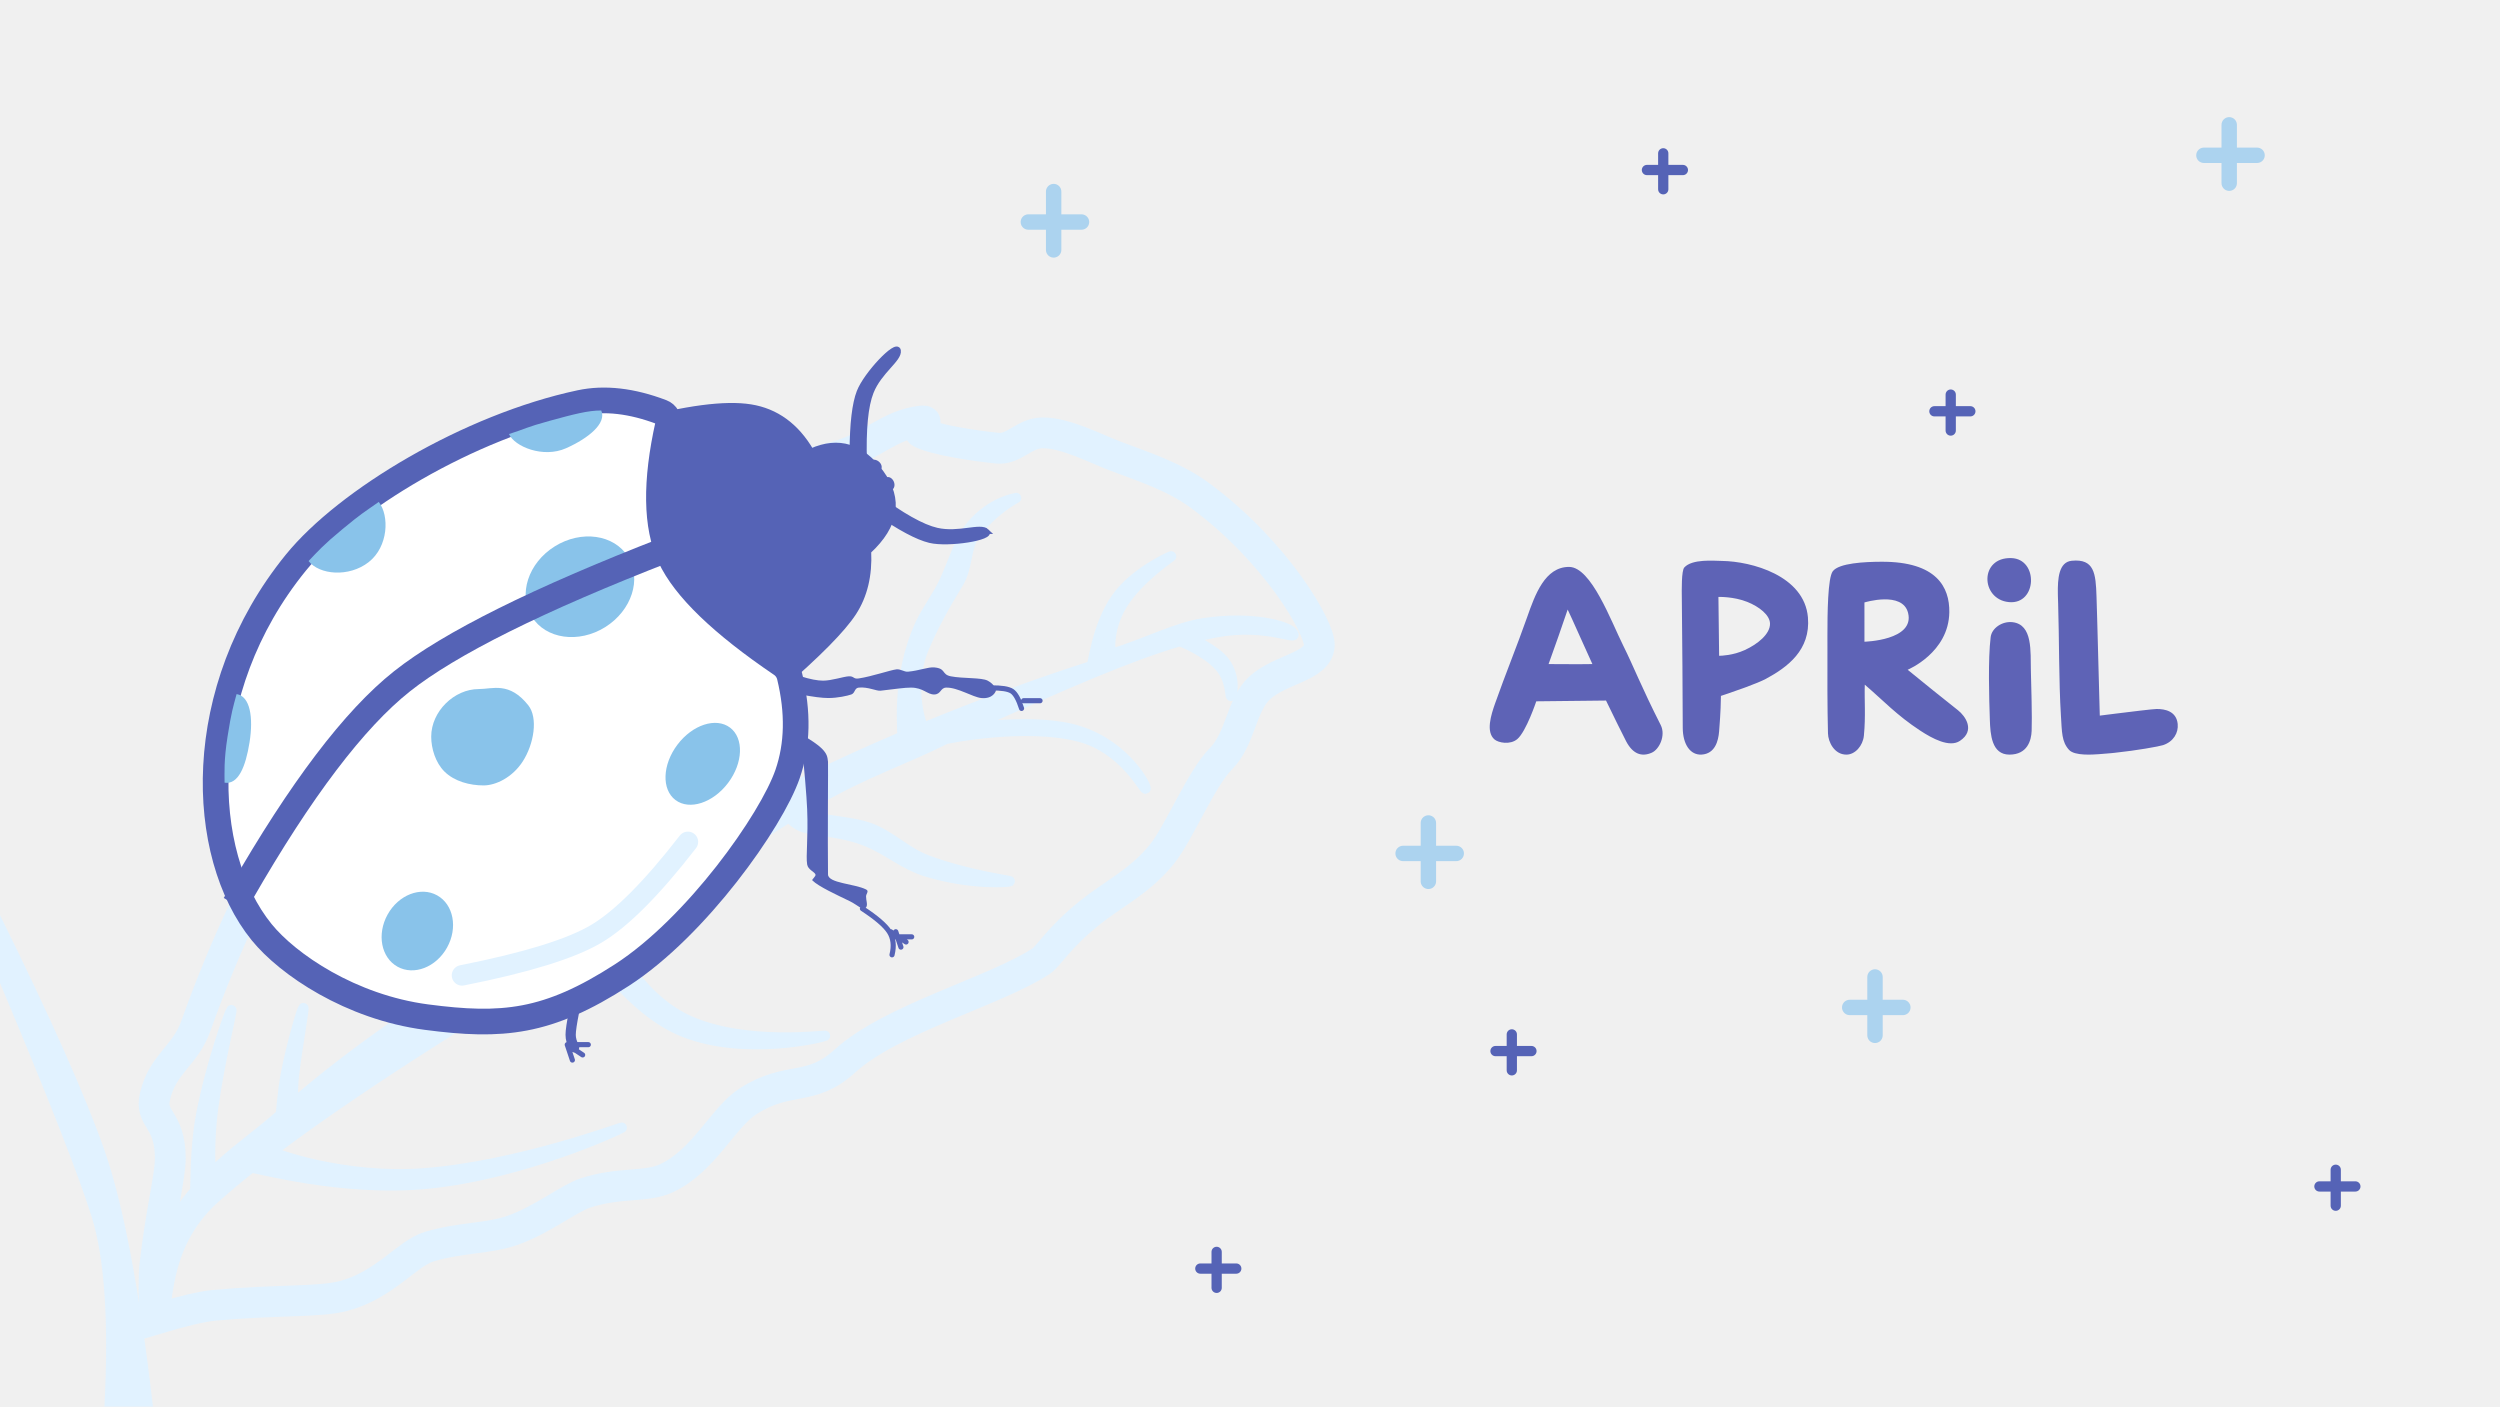
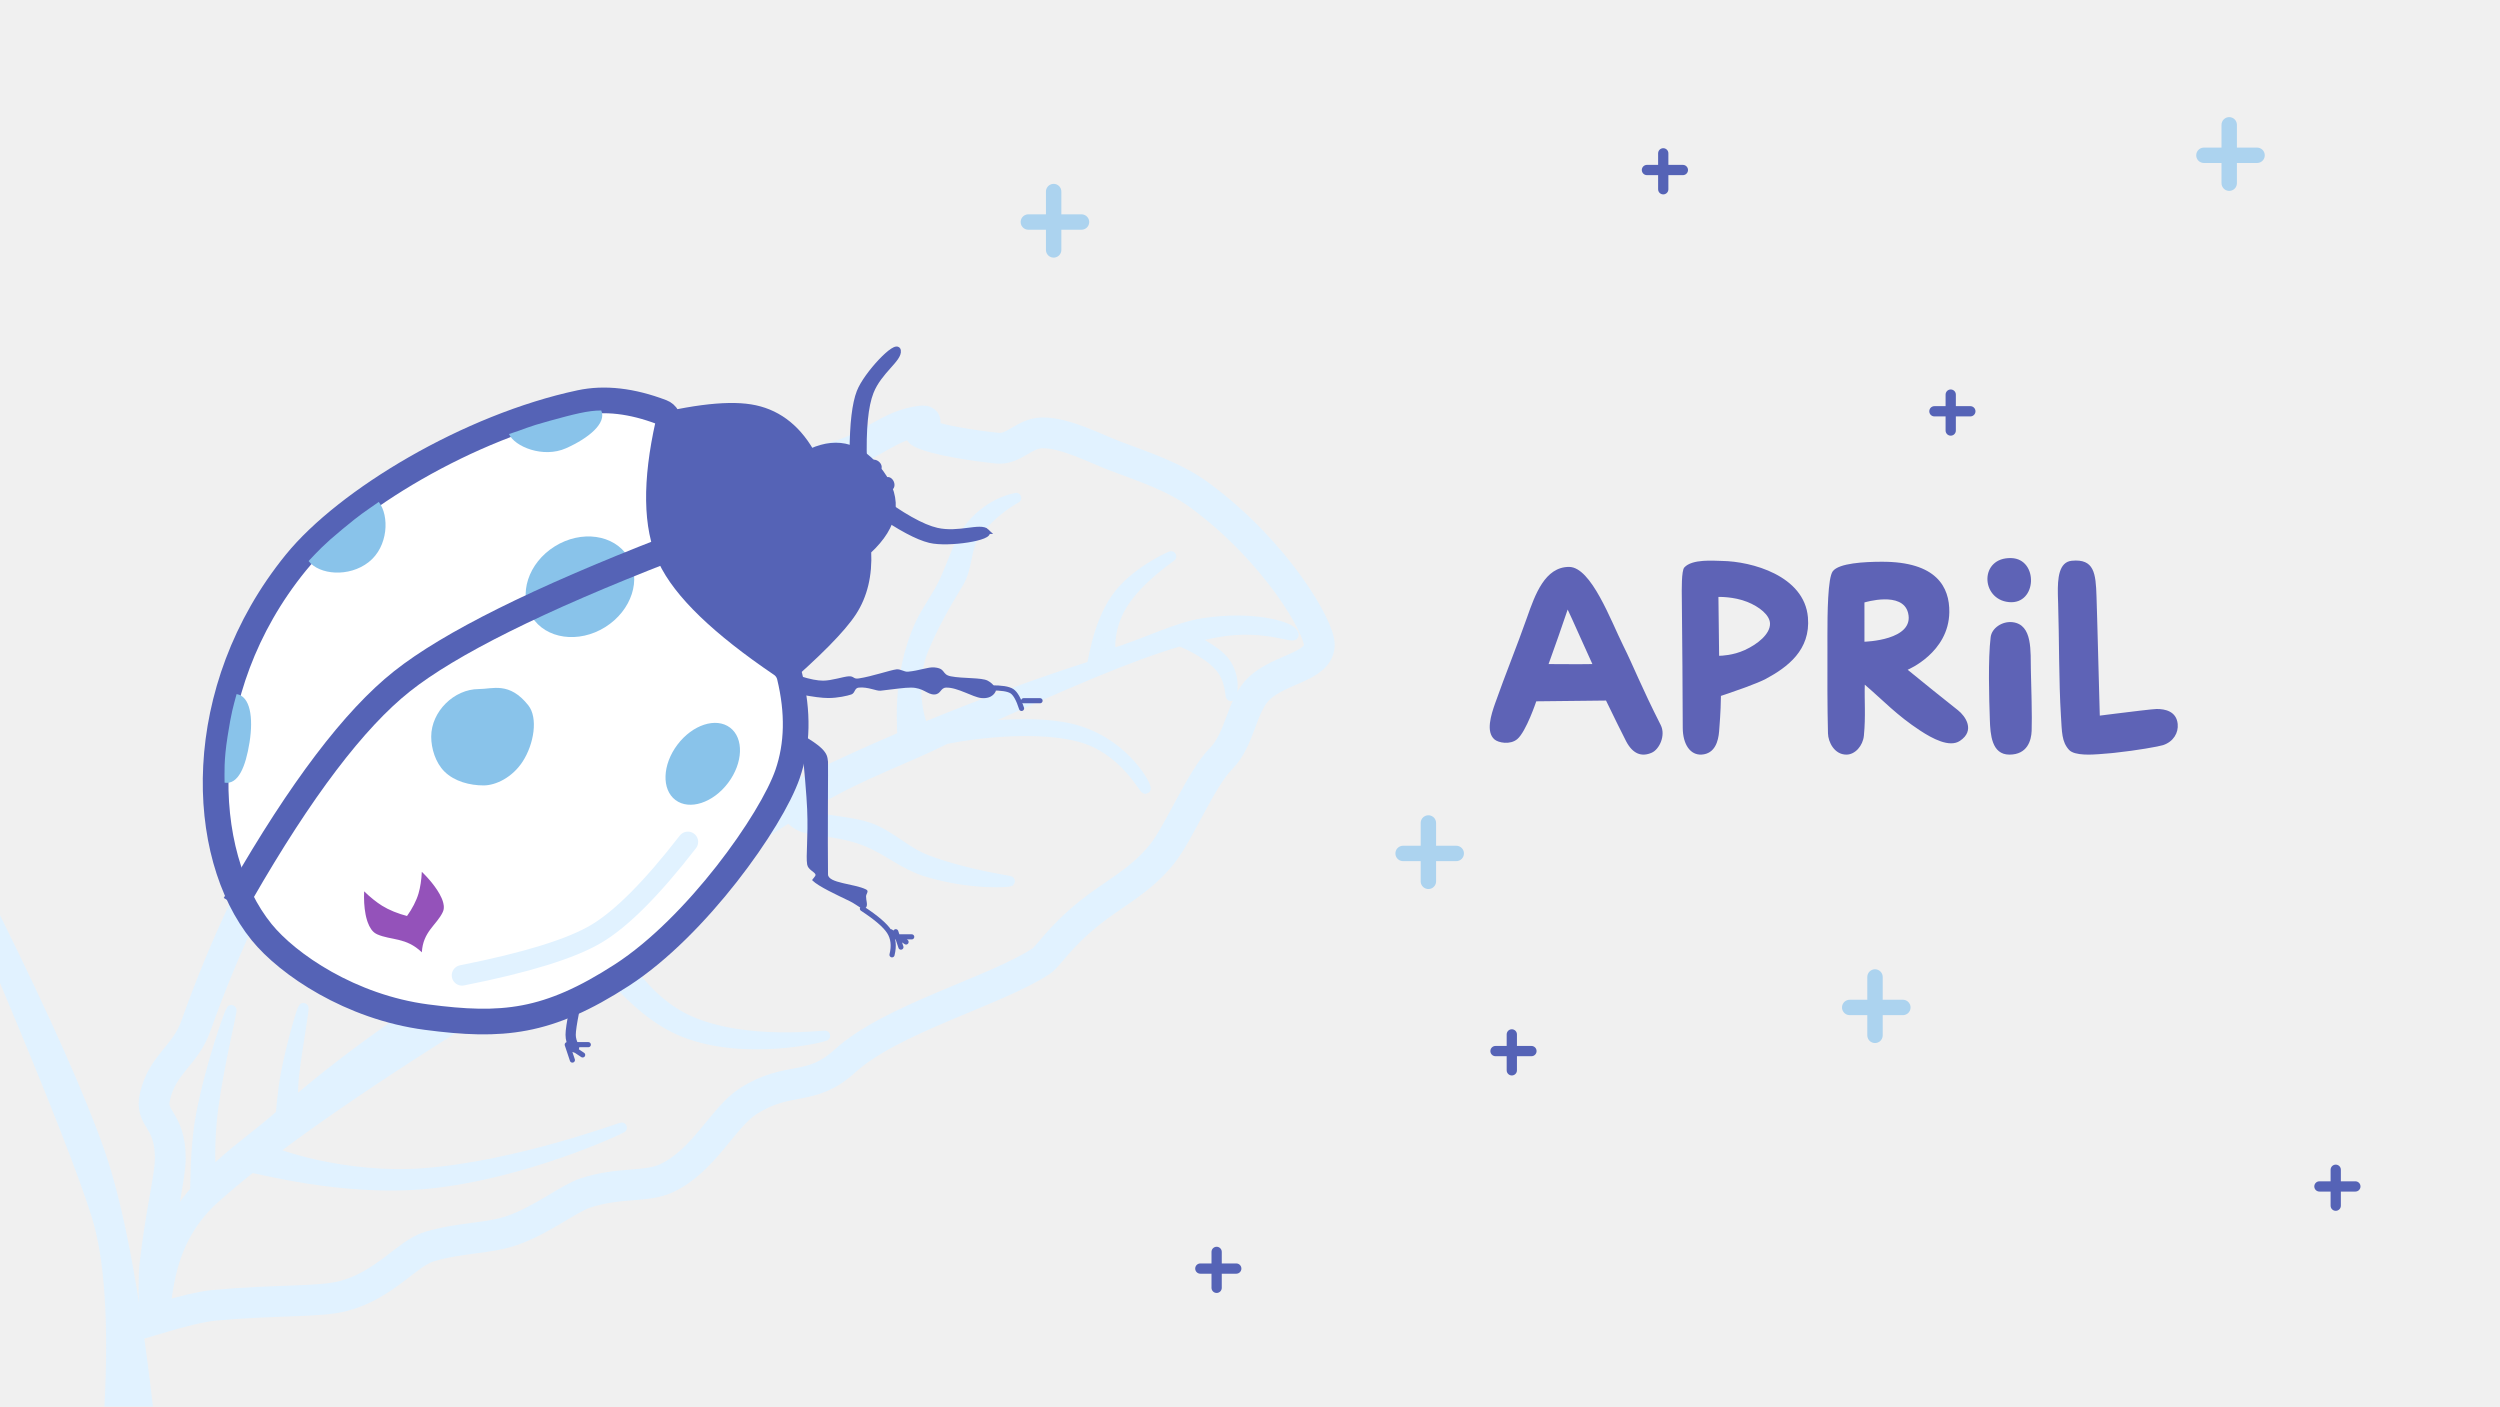
<svg xmlns="http://www.w3.org/2000/svg" width="487" height="274">
  <g fill="none" fill-rule="evenodd">
    <g stroke-linecap="round">
      <path stroke="#ACD3EF" stroke-width="3" d="M434.25 24.316v11.368M439.676 30.25h-10.352" />
      <path stroke="#5563B6" stroke-width="2" d="M324 29.868v7M327.824 33.118h-7M380 76.868v7M383.824 80.118h-7" />
      <path stroke="#ACD3EF" stroke-width="3" d="M205.25 37.316v11.368M210.676 43.25h-10.352M365.25 190.316v11.368M370.676 196.25h-10.352" />
      <path stroke="#5563B6" stroke-width="2" d="M294.5 201.5v7M298.324 204.75h-7M455 227.868v7M458.824 231.118h-7M237 243.868v7M240.824 247.118h-7" />
      <path stroke="#ACD3EF" stroke-width="3" d="M278.25 160.316v11.368M283.676 166.25h-10.352" />
    </g>
    <path d="M321.777 146.62c1.456-.647 2.756-3.36 1.726-5.393-3.776-7.442-5.317-11.489-7.28-15.424-2.39-4.789-6.245-15.37-10.571-15.37-4.692 0-6.618 5.386-8.17 9.805-1.962 5.577-4.217 11.064-6.233 16.78-.806 2.285-1.84 5.555-.117 7.029.762.652 3.057 1.093 4.435-.07 1.726-1.456 3.698-7.36 3.698-7.36l13.588-.15s.954 1.968 1.945 3.988l.357.726c.672 1.364 1.31 2.645 1.626 3.242 1.298 2.45 3.004 3.082 4.996 2.197zm-14.098-17.235h-.837c-1.979-.004-4.084-.024-5.18-.023.825-2.266 3.073-8.628 3.72-10.624.718 1.455 3.9 8.681 4.816 10.623-.673.016-1.56.023-2.52.024zm23.798 17.609c2.638-.165 3.255-2.691 3.403-4.49.314-3.803.35-6.124.353-6.762v-.18s2.195-.72 4.461-1.549l.504-.185c1.51-.56 2.984-1.15 3.79-1.584 4.207-2.265 8.737-5.608 8.198-11.972-.692-8.163-11.028-10.92-16.718-11.002-1.605-.022-5.824-.431-7.368 1.275-.561.62-.506 4.334-.48 6.169.094 6.968.16 19.624.179 25.047.011 3.318 1.521 5.368 3.678 5.233zm3.472-19.249h-.064l-.136-11.461s2.94-.109 5.64.974c2.278.913 4.384 2.536 4.409 4.227.03 2.05-2.448 4.02-4.934 5.153-2.252 1.028-4.511 1.102-4.915 1.107zM359.683 147c1.699 0 3.209-1.725 3.402-3.685.377-3.813.076-6.993.175-9.941 3.694 3.164 6.21 5.94 10.78 8.938 2.408 1.58 5.715 3.354 7.738 2.019 3.063-2.023 1.084-4.834-.372-5.982a692.29 692.29 0 01-9.793-7.882s8.013-3.313 8.114-11.221c.062-4.82-2.419-9.862-13.211-9.819-3.298.013-8.3.254-9.498 1.863-.964 1.293-1.04 8.13-1.037 12.578v.633l.004 1.397V126.78c-.023 4.203-.023 11.24.104 16.086.044 1.694 1.248 4.134 3.594 4.134zm3.512-21.993l-.002-7.65s7.428-2.283 8.502 2.042c1.332 5.365-8.5 5.607-8.5 5.608zm28.618-16.292c-6.267-.202-6.015 8.06-.466 8.577 5.506.512 5.773-8.407.466-8.577zM391.432 147c3.511.001 4.261-2.765 4.333-4.624.052-1.346.034-3.49-.007-5.69l-.02-1.016c-.04-1.86-.09-3.678-.123-5-.095-3.74.41-9.015-3.586-9.47-1.978-.224-4.034 1.133-4.251 2.919-.525 4.315-.298 11.883-.155 16.128.094 2.786.336 6.752 3.809 6.753zm17.431-.086c.773-.05 1.572-.116 2.374-.195l.688-.07c4.358-.463 8.649-1.237 9.433-1.495 2.047-.674 3.025-2.421 2.856-4.125-.243-2.454-2.427-2.94-4.126-2.917-.69.008-5.041.537-8.073.916l-.52.065c-1.43.179-2.456.31-2.456.31-.262-9.414-.363-13.433-.45-16.701l-.011-.374-.015-.552-.015-.546-.01-.363-.01-.365-.01-.367c-.034-1.17-.07-2.406-.118-3.936-.14-4.53-.446-7.393-4.819-6.964-2.531.249-2.764 3.442-2.71 6.483l.01.455c.012.453.028.898.042 1.327.21 6.703.136 15.375.541 21.831.208 3.315.139 5.154 1.588 6.746 1.1 1.208 4.66.91 5.811.837z" fill="#5E63B6" fill-rule="nonzero" />
    <g stroke="#E1F2FF">
      <path d="M86.26 124.749c13.093-10.18 35.531-22.55 59.517-31.133 5.284-1.891 12.456-3.307 17.58-4.803 6.46-1.885 9.957-6.095 16.085-6.787 2.359-.266-1.462 1.584 0 2.297 2.9 1.415 10.405 2.529 14.886 2.985 3.167.323 5.178-2.928 8.693-2.985 4.49-.073 10.477 3.106 14.158 4.49 6.238 2.346 11.782 4.145 16.741 7.828 14.732 10.94 23.215 25.642 23.08 29.067-.167 4.193-7.546 4.569-11.616 8.295-3.609 3.304-3.695 9.942-7.554 13.802-3.845 3.846-8.152 14.45-11.49 18.59-4.281 5.31-9.41 7.675-14.059 11.411-6.202 4.983-7.94 8.431-9.546 9.478-8.95 5.84-29.093 11.158-38.154 19.41-6.73 6.127-10.866 2.76-18.804 7.8-4.94 3.137-8.663 11.703-16.045 15.068-3.9 1.778-9.045.67-15.643 2.814-3.272 1.063-8.3 5.154-14.098 7.24-4.8 1.726-9.996 1.358-16.325 3.215-4.365 1.281-8.645 7.476-16.737 9.627-4.725 1.257-13.236.702-25.236 1.821-2.377.222-6.213 1.129-11.51 2.721-.244-4.959-.244-8.519 0-10.68 1.163-10.249 3.015-17.205 2.995-20.773-.044-7.662-4.035-7.424-2.994-11.939 1.47-6.378 5.908-7.94 7.963-13.726 11.473-32.3 28.625-59.98 48.113-75.133z" stroke-width="6" />
      <path d="M136.955 162.77c12.079-7.11 25.513-13.62 38.801-19.27.311-.131-1.481-11.195 3.593-22.087 1.173-2.517 3.327-5.329 4.663-8.245 1.856-4.054 2.978-8.178 5.23-10.824 3.95-4.64 8.528-5.27 8.702-5.342.215-.09-4.707 2.317-8.185 7.367-1.659 2.409-1.252 6.228-3.05 9.152-2.574 4.183-5.058 8.678-6.793 12.865-3.15 7.607-.265 15.482 0 15.372 11.448-4.724 22.67-8.784 32.697-12.007.343-.11.961-7.705 4.838-13.226 3.544-5.045 10.373-8.057 10.682-8.154.353-.111-6.391 4.195-9.594 9.522-2.897 4.818-2.322 9.601-2.008 9.504 6.853-2.12 12.555-5.16 17.879-5.984 9.408-1.455 16.37.522 17.36 1.797 1.53 1.966-4.71-1.966-15.044 0-1.53.291-3.12.655-4.798 1.1-.153.04 4.83 2.18 6.664 4.679 2.23 3.036 1.397 6.535 1.207 6.588-.177.049.004-3.269-2.287-5.826-2.524-2.816-7.541-4.896-7.741-4.838-9.37 2.748-21.622 7.928-41.34 16.945-.363.166 13.356-2.164 21.797.553 9.256 2.978 13.318 11.033 12.92 11.23-.309.155-4.286-7.895-12.92-10.14-10.384-2.7-25.738.314-26.116.505-7.119 3.604-16.112 6.683-24.596 11.676-.929.547-1.852 1.098-2.77 1.653-.097.059-.389 1.14 2.207 1.894 2.25.654 7.157.903 10.268 1.989 4.209 1.467 7.111 4.76 11.428 6.369 7.91 2.949 16.31 3.972 16.103 4.098-.222.137-7.443.745-16.103-1.85-4.56-1.367-7.442-4.139-11.822-5.934-4.521-1.852-9.126-1.916-12.081-2.683-1.756-.456-3.019-2.033-3.09-1.989-12.005 7.451-23.25 15.467-34.883 22.438-.324.195 5.01 12.343 15.175 17.043 11.108 5.137 27.133 2.864 26.781 3.075-.397.24-15.521 3.986-27.484-.745-10.714-4.239-18.4-17.013-18.755-16.8-24.246 14.601-45.994 28.331-61.462 40.047-.321.244 13.757 5.45 29.436 4.282 18.486-1.379 39.047-9.176 38.682-8.893-.369.286-18.92 8.982-37.706 10.89-16.892 1.716-34.216-3.338-34.534-3.085a156.3 156.3 0 00-7.057 5.921c-10.916 9.775-8.461 22.422-10.545 22.595-2.032.169-2.879-13.184 6.673-23.947.207-.234-.118-7.9 1.207-14.883 1.874-9.875 5.564-20.057 5.876-20.395.313-.34-2.3 9.91-3.542 19.068-.893 6.588-.566 12.977-.328 12.729 3.663-3.828 8.729-7.233 13.449-11.402.193-.17.285-4.073 1.135-8.397 1.118-5.689 3.051-12.165 3.31-12.391.27-.236-1.173 7.485-1.811 13.02-.364 3.157-.156 5.598 0 5.463 22.651-19.646 56.272-38.313 79.682-52.092z" stroke-width="2" fill="#E1F2FF" />
    </g>
-     <g transform="translate(41.513 68)">
-       <path d="M81.705 14.291c10.356-2.815 18.025-3.824 23.005-3.028 4.981.797 8.916 3.661 11.806 8.594 5.339-2.375 9.89-.963 13.655 4.236 3.765 5.198 2.94 10.3-2.474 15.306.224 4.691-.738 8.688-2.887 11.99-2.15 3.3-6.96 8.171-14.434 14.611-13.432-7.12-21.758-13.586-24.98-19.397-3.222-5.81-4.452-16.581-3.69-32.312z" stroke="#5563B6" fill="#5563B6" />
-       <path d="M16.102 41.624C26.015 29.426 49.88 15.072 71.52 10.473c4.747-1.01 10.042-.403 15.884 1.818h0a2 2 0 011.241 2.305c-2.521 11.281-2.393 19.913.384 25.895 2.813 6.057 10.026 13.023 21.639 20.899h0a4 4 0 011.643 2.37c1.69 6.989 1.558 13.324-.398 19.005-3.147 9.141-17.76 29.785-32.266 39.17-14.507 9.384-23.334 10.139-38.083 8.2-14.75-1.938-26.997-10.256-32.102-16.543-12.349-15.21-13.57-47.098 6.64-71.968z" stroke="#5563B6" stroke-width="5" fill="#FFF" stroke-linejoin="round" />
-       <path d="M133.473.286c.279 1.698-3.669 4.017-5.286 8.06-1.079 2.697-1.519 7.248-1.321 13.654l-2.379-1.963c.021-5.472.48-9.369 1.376-11.69 1.345-3.483 7.331-9.76 7.61-8.061zM150.733 35.515c-1.232-1.212-5.46.77-9.734-.2-2.85-.646-6.85-2.895-11.999-6.748l.214 3.128c4.51 3.131 7.983 4.989 10.418 5.572 3.653.875 12.332-.541 11.1-1.752z" stroke="#5563B6" fill="#5563B6" />
-       <path d="M52.686 85c2.38 0 5.603-1.544 7.62-4.656 2.209-3.41 3.028-8.514 1.093-10.95-3.7-4.662-6.947-3.165-9.656-3.165-4.782 0-9.256 4.358-9.256 9.271 0 2.31.84 5.076 2.58 6.799C47.025 84.239 50.042 85 52.685 85z" fill="#89C3EA" />
-       <ellipse fill="#89C3EA" transform="rotate(37 95.382 80.791)" cx="95.382" cy="80.791" rx="6.182" ry="8.832" />
-       <path d="M18.597 41.295c2.102 2.69 7.86 3.212 11.704.209 3.844-3.003 4.072-9.038 1.97-11.729-3.162 2.223-3.337 2.223-7.061 5.296-3.724 3.074-4.77 4.282-6.613 6.224zM57.639 16.553c1.09 2.45 6.657 4.748 11.113 2.765 4.456-1.984 7.946-4.905 6.855-7.356-2.588 0-5.269.707-10.01 2.003-4.743 1.296-4.864 1.614-7.958 2.588zM2.235 84.465c2.65.42 4.104-3.069 4.867-7.886.763-4.818.122-8.952-2.528-9.372-.696 2.619-.983 3.363-1.746 8.18-.764 4.818-.593 7.2-.593 9.078z" fill="#89C3EA" />
-       <ellipse fill="#89C3EA" transform="rotate(58 71.462 46.3)" cx="71.462" cy="46.301" rx="9.273" ry="11.04" />
-       <ellipse fill="#89C3EA" transform="rotate(29 39.784 113.365)" cx="39.784" cy="113.365" rx="6.624" ry="7.949" />
-       <path d="M5.487 106c11.575-20.15 22.01-33.909 31.304-41.277C46.085 57.354 63.317 48.78 88.487 39" stroke="#5563B6" stroke-width="5" stroke-linecap="square" />
-       <path d="M126.487 109c2.702 1.766 4.448 3.266 5.239 4.5.79 1.234.965 2.734.525 4.5M132.887 114.5h3.2M131.987 113.5l3 2M132.987 113.5l1 3" stroke="#5563B6" stroke-linecap="round" />
-       <path d="M70.324 129c-.45 2.264-.674 3.79-.674 4.576 0 .786.225 1.594.674 2.424" stroke="#5563B6" stroke-width="2" stroke-linecap="round" />
-       <path stroke="#5563B6" stroke-linecap="round" d="M69.887 135.5h3.2M68.987 135.5l3 2M68.987 135.5l1 3M157.887 68.5h3.2M151.487 66.001c2.072-.02 3.448.197 4.13.651.68.454 1.304 1.57 1.87 3.348" />
-       <ellipse fill="#5563B6" transform="rotate(38 129.03 22.678)" cx="129.03" cy="22.678" rx="1.325" ry="1" />
-       <ellipse fill="#5563B6" transform="rotate(67 131.68 26.211)" cx="131.679" cy="26.211" rx="1.325" ry="1" />
-       <path d="M48.487 122c12.507-2.48 21.214-5.17 26.12-8.069 4.907-2.9 10.867-8.876 17.88-17.931" stroke="#E1F2FF" stroke-width="4" stroke-linecap="round" />
-       <path d="M114.487 75c2.027 1.167 3.398 2.112 4.111 2.837 1.071 1.088 1.071 1.683 1.186 2.543.042.316-.092 15.565 0 21.963.025 1.726 5.172 1.794 7.411 2.922.652.329.01.799 0 1.357-.014.773.39 1.664 0 2.137-.626.758-1.6-.444-3.176-1.21-2.556-1.245-6.04-2.823-7.295-4.053-.15-.147.753-.806.618-1.153-.21-.541-1.447-.913-1.62-1.941-.282-1.66.232-5.274 0-10.76-.112-2.612-.523-7.493-1.235-14.642zM114.487 63.746c1.788.564 3.237.846 4.344.846 1.662 0 3.914-.78 4.985-.846 1.072-.066.857.581 1.948.416 2.567-.389 6.148-1.632 7.351-1.771.805-.093 1.527.519 2.228.456 2.208-.198 3.936-.938 5.123-.838 2.356.199 1.391 1.375 3.24 1.737 2.372.465 5.973.212 7.18.846 1.412.741 1.621 1.83 1.6 1.958-.025.143-.583 1.655-2.857 1.427-1.639-.165-4.608-2.094-6.839-2.031-1.13.032-.985 1.319-2.324 1.34-1.337.02-2.14-1.342-4.528-1.34-1.282.001-2.863.247-5.921.604-.795.093-2.477-.794-4.253-.604-.865.092-.676 1.074-1.45 1.34-.774.265-2.656.69-4.468.69-1.209 0-2.995-.23-5.359-.69v-3.54z" fill="#5563B6" />
+     <g transform="translate(42 68)">
+       <path d="M81.218 14.291c10.356-2.815 18.025-3.824 23.005-3.028 4.981.797 8.916 3.661 11.806 8.594 5.339-2.375 9.89-.963 13.655 4.236 3.765 5.198 2.94 10.3-2.474 15.306.224 4.691-.738 8.688-2.887 11.99-2.15 3.3-6.96 8.171-14.433 14.611-13.433-7.12-21.76-13.586-24.981-19.397-3.222-5.81-4.452-16.581-3.69-32.312z" stroke="#5563B6" fill="#5563B6" />
+       <path d="M15.615 41.624c9.913-12.198 33.778-26.552 55.418-31.151 4.747-1.01 10.042-.403 15.884 1.818h0a2 2 0 011.241 2.305c-2.521 11.281-2.393 19.913.384 25.895 2.813 6.057 10.026 13.023 21.639 20.899h0a4 4 0 011.643 2.37c1.69 6.989 1.559 13.324-.398 19.005-3.147 9.141-17.76 29.785-32.266 39.17-14.507 9.384-23.334 10.139-38.083 8.2-14.75-1.938-26.997-10.256-32.102-16.543-12.349-15.21-13.57-47.098 6.64-71.968z" stroke="#5563B6" stroke-width="5" fill="#FFF" stroke-linejoin="round" />
+       <path d="M132.986.286c.279 1.698-3.669 4.017-5.286 8.06-1.078 2.697-1.519 7.248-1.321 13.654L124 20.037c.021-5.472.48-9.369 1.376-11.69 1.345-3.483 7.331-9.76 7.61-8.061zM150.246 35.515c-1.232-1.212-5.46.77-9.734-.2-2.85-.646-6.85-2.895-11.999-6.748l.214 3.128c4.51 3.131 7.983 4.989 10.418 5.572 3.653.875 12.332-.541 11.1-1.752z" stroke="#5563B6" fill="#5563B6" />
+       <path d="M52.199 85c2.38 0 5.603-1.544 7.62-4.656 2.209-3.41 3.028-8.514 1.093-10.95-3.7-4.662-6.947-3.165-9.656-3.165C46.474 66.23 42 70.587 42 75.5c0 2.31.84 5.076 2.58 6.799C46.538 84.239 49.555 85 52.198 85z" fill="#89C3EA" />
+       <ellipse fill="#89C3EA" transform="rotate(37 94.895 80.791)" cx="94.895" cy="80.791" rx="6.182" ry="8.832" />
+       <path d="M18.11 41.295c2.102 2.69 7.86 3.212 11.704.209 3.844-3.003 4.072-9.038 1.97-11.729-3.162 2.223-3.337 2.223-7.061 5.296-3.724 3.074-4.77 4.282-6.613 6.224zM57.152 16.553c1.09 2.45 6.657 4.748 11.113 2.765 4.456-1.984 7.946-4.905 6.855-7.356-2.588 0-5.269.707-10.01 2.003-4.743 1.296-4.864 1.614-7.958 2.588zM1.748 84.465c2.65.42 4.104-3.069 4.867-7.886.763-4.818.122-8.952-2.528-9.372-.696 2.619-.983 3.363-1.746 8.18-.763 4.818-.593 7.2-.593 9.078z" fill="#89C3EA" />
+       <ellipse fill="#89C3EA" transform="rotate(58 70.975 46.3)" cx="70.975" cy="46.301" rx="9.273" ry="11.04" />
+       <path d="M5 106c11.575-20.15 22.01-33.909 31.304-41.277C45.598 57.354 62.83 48.78 88 39" stroke="#5563B6" stroke-width="5" stroke-linecap="square" />
+       <path d="M126 109c2.702 1.766 4.448 3.266 5.239 4.5.79 1.234.965 2.734.525 4.5M132.4 114.5h3.2M131.5 113.5l3 2M132.5 113.5l1 3" stroke="#5563B6" stroke-linecap="round" />
+       <path d="M69.837 129c-.45 2.264-.674 3.79-.674 4.576 0 .786.225 1.594.674 2.424" stroke="#5563B6" stroke-width="2" stroke-linecap="round" />
+       <path stroke="#5563B6" stroke-linecap="round" d="M69.4 135.5h3.2M68.5 135.5l3 2M68.5 135.5l1 3M157.4 68.5h3.2M151 66.001c2.072-.02 3.448.197 4.13.651.68.454 1.304 1.57 1.87 3.348" />
+       <ellipse fill="#5563B6" transform="rotate(38 128.543 22.678)" cx="128.543" cy="22.678" rx="1.325" ry="1" />
+       <ellipse fill="#5563B6" transform="rotate(67 131.192 26.211)" cx="131.192" cy="26.211" rx="1.325" ry="1" />
+       <path d="M48 122c12.507-2.48 21.214-5.17 26.12-8.069 4.907-2.9 10.867-8.876 17.88-17.931" stroke="#E1F2FF" stroke-width="4" stroke-linecap="round" />
+       <path d="M114 75c2.027 1.167 3.398 2.112 4.111 2.837 1.071 1.088 1.071 1.683 1.186 2.543.042.316-.092 15.565 0 21.963.025 1.726 5.172 1.794 7.411 2.922.652.329.01.799 0 1.357-.014.773.39 1.664 0 2.137-.626.758-1.6-.444-3.176-1.21-2.556-1.245-6.04-2.823-7.295-4.053-.15-.147.753-.806.618-1.153-.21-.541-1.447-.913-1.62-1.941-.282-1.66.232-5.274 0-10.76-.112-2.612-.523-7.493-1.235-14.642zM114 63.746c1.788.564 3.237.846 4.344.846 1.662 0 3.914-.78 4.985-.846 1.072-.066.857.581 1.948.416 2.567-.389 6.148-1.632 7.351-1.771.805-.093 1.527.519 2.228.456 2.208-.198 3.936-.938 5.123-.838 2.356.199 1.391 1.375 3.24 1.737 2.373.465 5.973.212 7.18.846 1.412.741 1.621 1.83 1.6 1.958-.025.143-.583 1.655-2.857 1.427-1.639-.165-4.607-2.094-6.839-2.031-1.13.032-.985 1.319-2.324 1.34-1.337.02-2.14-1.342-4.528-1.34-1.282.001-2.863.247-5.921.604-.795.093-2.477-.794-4.253-.604-.865.092-.676 1.074-1.45 1.34-.774.265-2.656.69-4.468.69-1.208 0-2.995-.23-5.359-.69v-3.54z" fill="#5563B6" />
    </g>
    <path d="M0 191.5v-13.226c9.878 19.988 16.66 35.251 20.345 45.79 3.685 10.54 6.834 27.185 9.447 49.936h-9.447c.857-16.541.036-28.835-2.463-36.882-2.5-8.046-8.46-23.252-17.882-45.618z" fill="#E1F2FF" />
+     <path d="M81.971 185.18c.113.169.18.293.204.333 0 .006.001-.006 0 0-3.072-2.959-5.977-2.31-8.687-3.502a1.085 1.085 0 00-.125-.068c-.06-.027-.12-.059-.177-.092-.687-.4-1.203-1.198-1.569-2.226l-.005-.016c-.032-.085-.06-.173-.089-.26v-.003c-.051-.161-.099-.33-.144-.5l-.015-.053a4.554 4.554 0 00-.034-.143l-.035-.145-.031-.147c-.012-.05-.022-.1-.033-.151l-.021-.108c-.267-1.371-.343-2.944-.276-4.468 0 0-.004-.016 0 0 1.153 1.117 2.4 2.127 3.502 2.81 1.329.826 3.09 1.54 4.85 1.994 1.008-1.39 1.829-2.976 2.245-4.391.346-1.183.57-2.675.638-4.216.096.092.19.186.285.279.027.028.054.057.083.085.066.068.133.134.198.204.031.03.062.063.092.094a25.526 25.526 0 01.275.292c.081.089.162.177.241.266a.273.273 0 01.024.027c.093.101.184.206.274.31.008.007.014.016.021.024l.239.281c.017.02.031.04.048.058.072.086.142.172.212.26a18.33 18.33 0 01.969 1.324l.01.011c.35.538.647 1.066.87 1.571.032.074.062.148.091.22.001.003.004.005.004.008l.076.196v.002l.002.007c.026.07.05.14.071.208l.008.028c0 .001.002.001.001.002a4.942 4.942 0 01.086.304l.005.017a3.743 3.743 0 01.087.486l.006.082.009.119v.086c.002.036.001.073 0 .108a2.03 2.03 0 01-.012.19l-.01.08c-.005.036-.013.072-.018.106-.004.025-.01.05-.015.073l-.032.115c-.005.017-.01.037-.017.056-.018.057-.04.111-.063.164a1.031 1.031 0 00-.037.1c-1.189 2.524-3.856 3.79-4.077 7.842" fill="#9452BA" />
  </g>
</svg>
